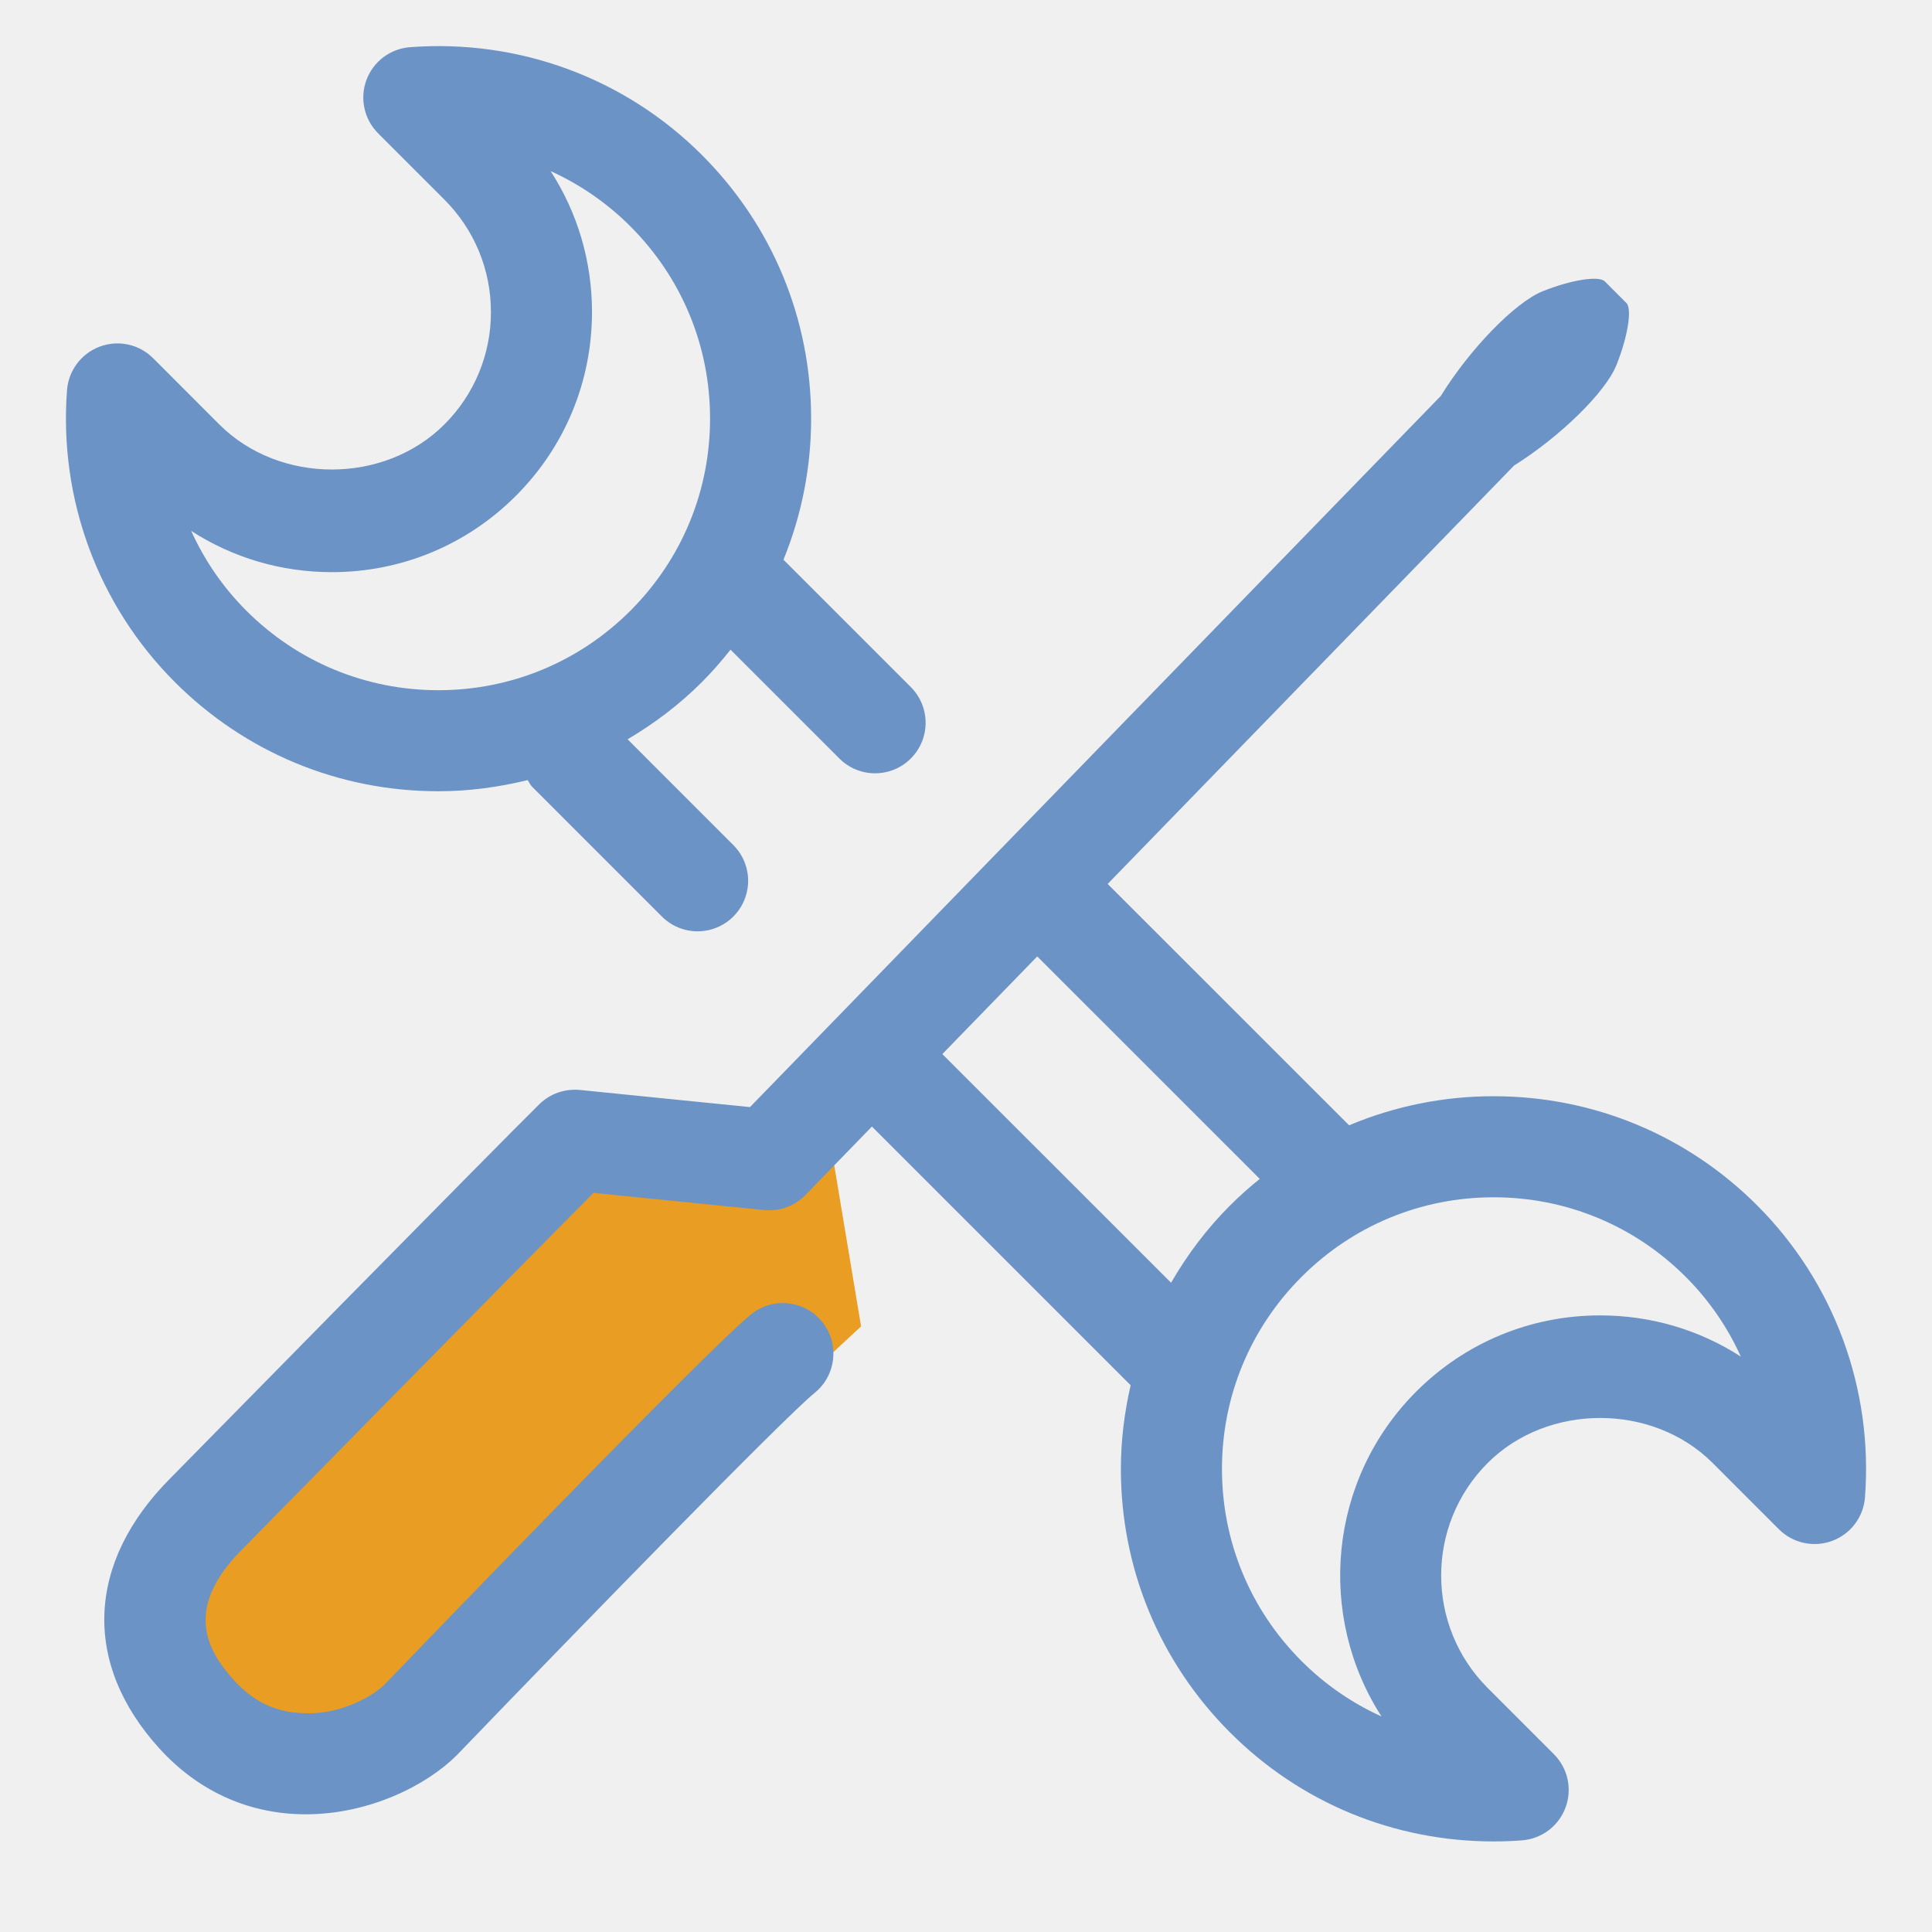
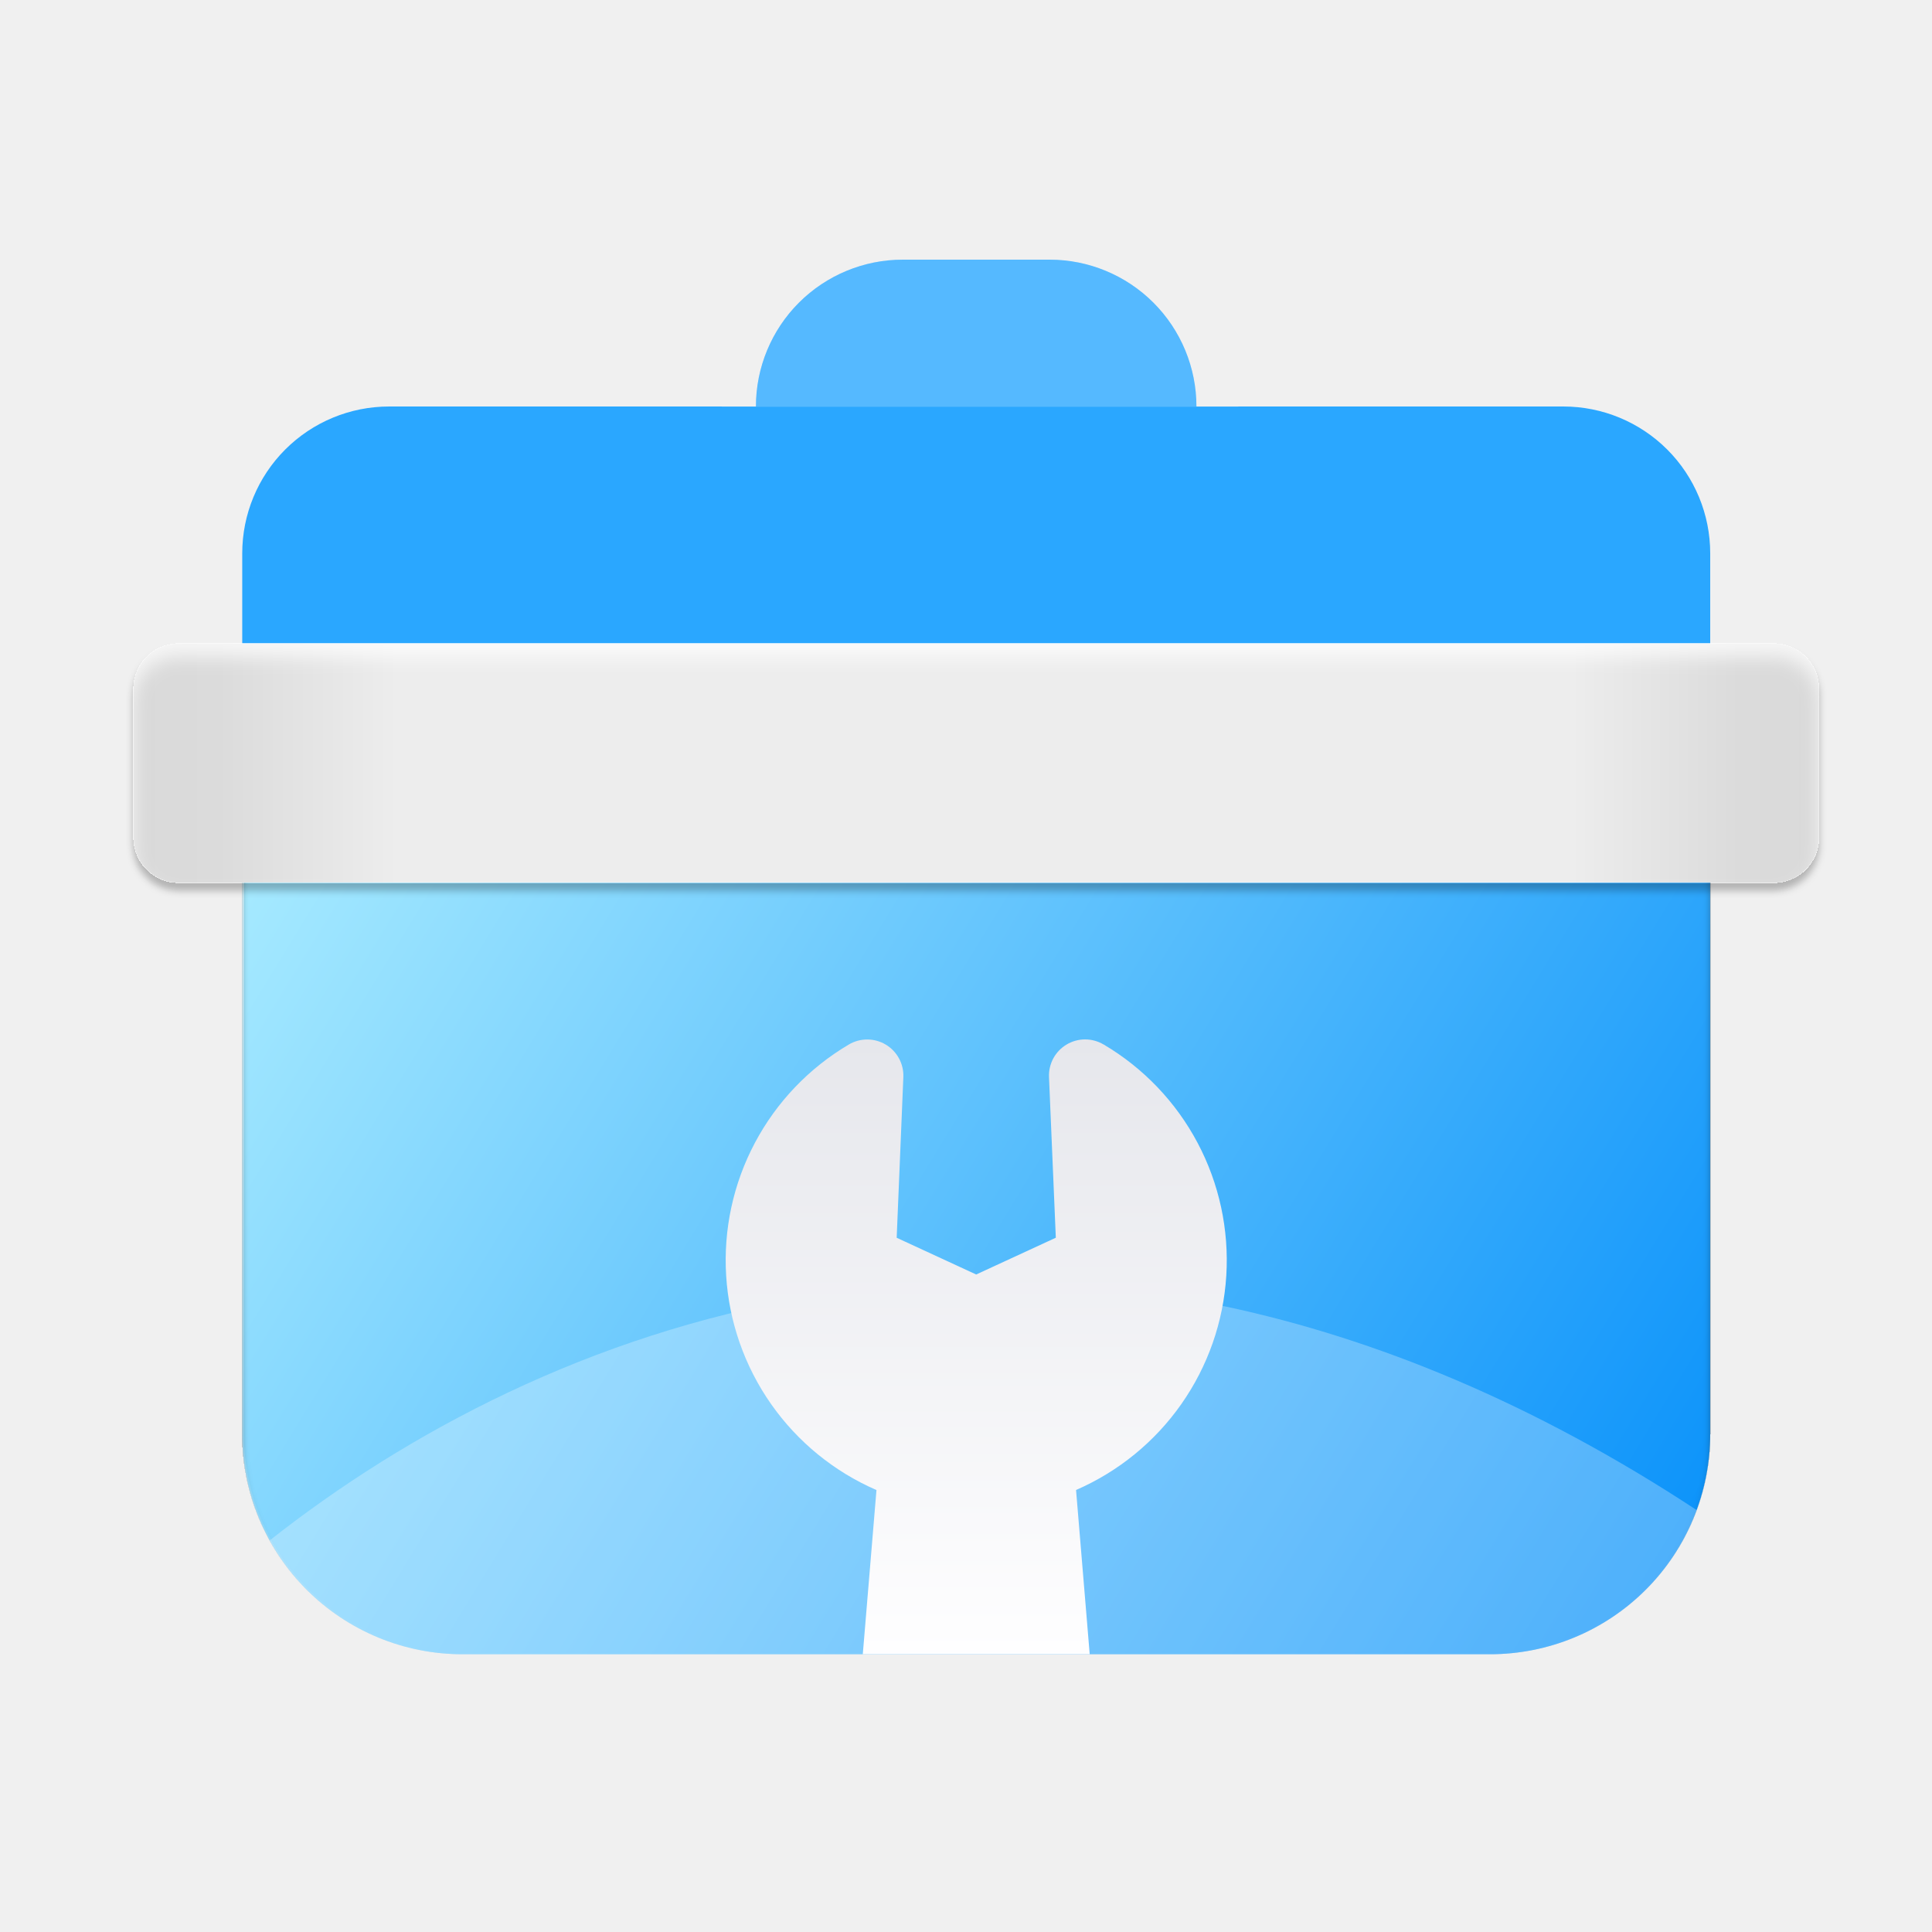
- <svg xmlns="http://www.w3.org/2000/svg" t="1765359478721" class="icon" viewBox="0 0 1024 1024" version="1.1" p-id="33291" width="128" height="128">
-   <path d="M112.406 809.762l216.476-213.508h109.72l17.791 106.756-243.165 225.37c0.004 0-160.126 5.933-100.823-118.618z" fill="#E99D22" p-id="33292" />
-   <path d="M232.351 419.382c16.174 0 32.002-2.164 47.311-5.906 0.829 1.119 1.288 2.431 2.305 3.451l68.845 68.849a26.701 26.701 0 0 0 18.934 7.845 26.779 26.779 0 0 0 18.938-45.721L332.644 391.841c14.151-8.368 27.462-18.384 39.407-30.341 5.438-5.446 10.421-11.218 15.141-17.155l57.681 57.674a26.705 26.705 0 0 0 18.938 7.845 26.775 26.775 0 0 0 18.938-45.717l-67.494-67.49a197.534 197.534 0 0 0 14.658-74.829c0-52.765-20.56-102.342-57.874-139.676C331.277 41.386 275.084 20.642 217.297 25.012a26.752 26.752 0 0 0-23.084 17.387 26.811 26.811 0 0 0 6.188 28.252l35.111 35.123c15.914 15.93 24.69 37.087 24.69 59.613a83.746 83.746 0 0 1-24.71 59.605c-31.829 31.813-87.382 31.813-119.215 0l-35.111-35.131a26.712 26.712 0 0 0-28.232-6.165 26.767 26.767 0 0 0-17.41 23.069C31.146 264.412 51.96 320.801 92.675 361.524c37.314 37.302 86.923 57.858 139.676 57.858zM175.891 303.253c36.835 0 71.444-14.363 97.481-40.385 26.053-26.053 40.385-60.662 40.401-97.481 0-26.917-7.661-52.655-21.934-74.703a143.454 143.454 0 0 1 42.332 29.351c27.192 27.203 42.175 63.347 42.175 101.8 0 38.445-14.984 74.597-42.175 101.8-27.203 27.203-63.359 42.187-101.824 42.187-38.453 0-74.609-14.984-101.8-42.164a142.653 142.653 0 0 1-29.21-42.274c22.024 14.23 47.708 21.867 74.554 21.867z m755.442 335.632c-37.31-37.302-86.915-57.862-139.668-57.862a197.063 197.063 0 0 0-76.607 15.408l-127.975-127.92 215.392-221.753c24.357-15.278 48.43-38.736 54.257-53.233 6.035-15.007 8.426-29.842 5.277-32.956-3.145-3.137-8.281-8.289-11.434-11.426-3.153-3.145-17.999-0.789-32.983 5.254-14.67 5.937-38.645 30.682-53.908 55.424l-366.173 376.959-90.19-9.082c-8.046-0.73-15.746 1.963-21.404 7.508-19.562 19.142-188.381 190.914-195.386 198.053-44.779 44.755-47.033 98.396-6.004 143.52 20.1 22.103 46.023 34.134 74.978 34.809 0.852 0 1.716 0.024 2.564 0.024 33.674 0 64.129-15.376 80.028-31.307 67.313-69.921 173.37-178.773 189.728-192.088a26.767 26.767 0 0 0 3.883-37.664c-9.337-11.489-26.237-13.236-37.679-3.872-24.137 19.617-177.147 178.428-194.181 196.113-6.573 6.597-24.243 16.342-43.102 15.223-14.34-0.346-26.316-5.988-36.596-17.285-14.485-15.93-27.109-38.268 4.421-69.76 1.594-1.626 145.484-148.044 185.998-188.715l90.453 9.094c8.23 0.789 16.193-2.109 21.895-7.998l35.217-36.258 137.128 137.116c-3.29 14.411-5.175 29.21-5.175 44.359 0 52.757 20.56 102.342 57.87 139.676 37.22 37.24 86.805 57.748 139.633 57.748a194.366 194.366 0 0 0 15.109-0.569 26.779 26.779 0 0 0 23.076-17.403 26.779 26.779 0 0 0-6.165-28.244l-35.115-35.131c-32.869-32.877-32.869-86.361 0.016-119.246 31.825-31.797 87.39-31.797 119.215 0l35.115 35.131a26.771 26.771 0 0 0 28.228 6.173 26.76 26.76 0 0 0 17.41-23.069c4.382-57.638-16.441-114.028-57.147-154.75z m-431.864-80.204L549.76 506.921l117.935 117.919a197.601 197.601 0 0 0-15.73 14.065c-12.384 12.377-22.731 26.214-31.283 40.962l-121.213-121.186z m348.649 138.506c-36.827 0-71.444 14.332-97.481 40.361-46.691 46.691-52.832 118.826-18.412 172.208a143.634 143.634 0 0 1-42.387-29.371c-27.188-27.211-42.171-63.355-42.171-101.8 0-38.453 14.984-74.597 42.171-101.808 27.203-27.203 63.363-42.187 101.832-42.187 38.445 0 74.605 14.984 101.793 42.164a142.774 142.774 0 0 1 29.218 42.274c-22.028-14.234-47.712-21.84-74.562-21.84z m0 0" fill="#6C93C6" p-id="33293" />
+ <svg xmlns="http://www.w3.org/2000/svg" width="1024" height="1024" viewBox="0 0 1024 1024" fill="none">
+   <g filter="url(#filter0_i_8191_3934)">
+     <path d="M789.738 876.776H245.103C229.776 876.777 214.599 873.759 200.438 867.894C186.277 862.029 173.411 853.432 162.573 842.594C151.735 831.756 143.138 818.89 137.273 804.729C131.408 790.569 128.39 775.391 128.392 760.064L128.392 371.036H906.449V760.064C906.45 775.391 903.432 790.569 897.567 804.729C891.702 818.89 883.105 831.756 872.267 842.594C861.43 853.432 848.563 862.029 834.402 867.894C820.242 873.759 805.065 876.777 789.738 876.776Z" fill="url(#paint0_linear_8191_3934)" />
+   </g>
+   <path d="M906.018 371.468V760.064C906.019 775.335 903.011 790.456 897.168 804.564C891.325 818.672 882.76 831.491 871.962 842.289C861.164 853.087 848.345 861.652 834.237 867.495C820.129 873.338 805.008 876.346 789.737 876.344H245.103C229.832 876.346 214.712 873.338 200.604 867.495C186.495 861.652 173.676 853.087 162.878 842.289C152.08 831.491 143.515 818.672 137.672 804.564C131.829 790.456 128.822 775.335 128.823 760.064V371.468H906.018Z" stroke="url(#paint1_linear_8191_3934)" stroke-width="0.863" />
+   <path d="M828.641 215.452H634.131C634.131 194.812 625.932 175.017 611.337 160.422C596.742 145.827 576.947 137.627 556.306 137.627H478.481C457.841 137.627 438.046 145.827 423.451 160.422C408.856 175.017 400.656 194.812 400.656 215.452H206.217C185.576 215.452 165.781 223.652 151.186 238.247C136.591 252.842 128.392 272.637 128.392 293.277L128.392 409.945H906.449V293.277C906.449 272.64 898.252 252.847 883.661 238.253C869.069 223.658 849.279 215.457 828.641 215.452Z" fill="#2AA7FF" />
+   <g filter="url(#filter1_di_8191_3934)">
+     <rect x="70.821" y="341.132" width="893.199" height="126.719" rx="24" fill="url(#paint2_linear_8191_3934)" />
+   </g>
+   <path d="M556.307 137.628C576.947 137.628 596.742 145.827 611.337 160.422C625.932 175.017 634.131 194.812 634.131 215.452H656.313V215.605H382.543V215.452H400.656C400.656 194.812 408.856 175.017 423.451 160.422C438.046 145.827 457.841 137.628 478.481 137.628H556.307Z" fill="white" fill-opacity="0.2" />
+   <path d="M427.923 687.6C564.709 664.212 726.094 686.628 899.267 800.372C898.729 801.834 898.163 803.287 897.566 804.729C891.702 818.889 883.104 831.755 872.267 842.593C861.429 853.431 848.562 862.028 834.401 867.893C820.241 873.758 805.063 876.776 789.736 876.775H245.102C229.775 876.776 214.598 873.758 200.438 867.893C186.277 862.028 173.41 853.431 162.572 842.593C154.817 834.838 148.209 826.043 142.929 816.479C215.471 759.226 312.999 707.25 427.923 687.6Z" fill="white" fill-opacity="0.27" />
+   <path fill-rule="evenodd" clip-rule="evenodd" d="M584.91 553.595C581.942 551.833 578.552 550.906 575.099 550.912C571.647 550.918 568.26 551.857 565.297 553.63C562.335 555.402 559.906 557.942 558.268 560.981C556.63 564.021 555.844 567.446 555.993 570.895L559.605 656.022L517.394 675.507L475.26 656.039L478.794 570.869C478.929 567.431 478.136 564.02 476.498 560.993C474.86 557.967 472.438 555.438 469.485 553.671C466.532 551.904 463.158 550.964 459.717 550.951C456.276 550.937 452.895 551.851 449.928 553.595C428.839 566.039 411.601 584.072 400.121 605.702C388.641 627.331 383.366 651.714 384.879 676.155C386.391 700.595 394.633 724.141 408.693 744.19C422.753 764.239 442.083 780.009 464.546 789.757L457.298 876.776H577.567L570.327 789.723C592.782 779.971 612.103 764.201 626.157 744.156C640.21 724.111 648.448 700.57 649.961 676.136C651.474 651.702 646.202 627.325 634.728 605.7C623.254 584.074 606.025 566.042 584.945 553.595H584.91Z" fill="url(#paint3_linear_8191_3934)" />
+   <defs>
+     <filter id="filter0_i_8191_3934" x="128.392" y="371.036" width="778.057" height="509.74" filterUnits="userSpaceOnUse" color-interpolation-filters="sRGB">
+       <feFlood flood-opacity="0" result="BackgroundImageFix" />
+       <feBlend mode="normal" in="SourceGraphic" in2="BackgroundImageFix" result="shape" />
+       <feColorMatrix in="SourceAlpha" type="matrix" values="0 0 0 0 0 0 0 0 0 0 0 0 0 0 0 0 0 0 127 0" result="hardAlpha" />
+       <feOffset dy="4" />
+       <feGaussianBlur stdDeviation="2" />
+       <feComposite in2="hardAlpha" operator="arithmetic" k2="-1" k3="1" />
+       <feColorMatrix type="matrix" values="0 0 0 0 0 0 0 0 0 0 0 0 0 0 0 0 0 0 0.25 0" />
+       <feBlend mode="normal" in2="shape" result="effect1_innerShadow_8191_3934" />
+     </filter>
+     <filter id="filter1_di_8191_3934" x="66.821" y="341.132" width="901.199" height="134.719" filterUnits="userSpaceOnUse" color-interpolation-filters="sRGB">
+       <feFlood flood-opacity="0" result="BackgroundImageFix" />
+       <feColorMatrix in="SourceAlpha" type="matrix" values="0 0 0 0 0 0 0 0 0 0 0 0 0 0 0 0 0 0 127 0" result="hardAlpha" />
+       <feOffset dy="4" />
+       <feGaussianBlur stdDeviation="2" />
+       <feComposite in2="hardAlpha" operator="out" />
+       <feColorMatrix type="matrix" values="0 0 0 0 0 0 0 0 0 0 0 0 0 0 0 0 0 0 0.25 0" />
+       <feBlend mode="normal" in2="BackgroundImageFix" result="effect1_dropShadow_8191_3934" />
+       <feBlend mode="normal" in="SourceGraphic" in2="effect1_dropShadow_8191_3934" result="shape" />
+       <feColorMatrix in="SourceAlpha" type="matrix" values="0 0 0 0 0 0 0 0 0 0 0 0 0 0 0 0 0 0 127 0" result="hardAlpha" />
+       <feOffset dy="7" />
+       <feGaussianBlur stdDeviation="4.7" />
+       <feComposite in2="hardAlpha" operator="arithmetic" k2="-1" k3="1" />
+       <feColorMatrix type="matrix" values="0 0 0 0 1 0 0 0 0 1 0 0 0 0 1 0 0 0 0.75 0" />
+       <feBlend mode="normal" in2="shape" result="effect2_innerShadow_8191_3934" />
+     </filter>
+     <linearGradient id="paint0_linear_8191_3934" x1="128.392" y1="420.576" x2="874.81" y2="876.776" gradientUnits="userSpaceOnUse">
+       <stop stop-color="#AAECFF" />
+       <stop offset="1" stop-color="#0A92FA" />
+     </linearGradient>
+     <linearGradient id="paint1_linear_8191_3934" x1="-9.069" y1="506.823" x2="188.668" y2="879.783" gradientUnits="userSpaceOnUse">
+       <stop stop-color="white" stop-opacity="0.6" />
+       <stop offset="1" stop-color="white" stop-opacity="0.01" />
+     </linearGradient>
+     <linearGradient id="paint2_linear_8191_3934" x1="70.821" y1="404.491" x2="964.02" y2="404.491" gradientUnits="userSpaceOnUse">
+       <stop stop-color="#D9D9D9" />
+       <stop offset="0.05" stop-color="#DBDBDB" />
+       <stop offset="0.157" stop-color="#EDEDED" />
+       <stop offset="0.853" stop-color="#EDEDED" />
+       <stop offset="0.953" stop-color="#DBDBDB" />
+       <stop offset="1" stop-color="#D9D9D9" />
+     </linearGradient>
+     <linearGradient id="paint3_linear_8191_3934" x1="517.42" y1="550.912" x2="517.42" y2="876.776" gradientUnits="userSpaceOnUse">
+       <stop stop-color="#E6E7EC" />
+       <stop offset="1" stop-color="#FEFEFF" />
+     </linearGradient>
+   </defs>
</svg>
